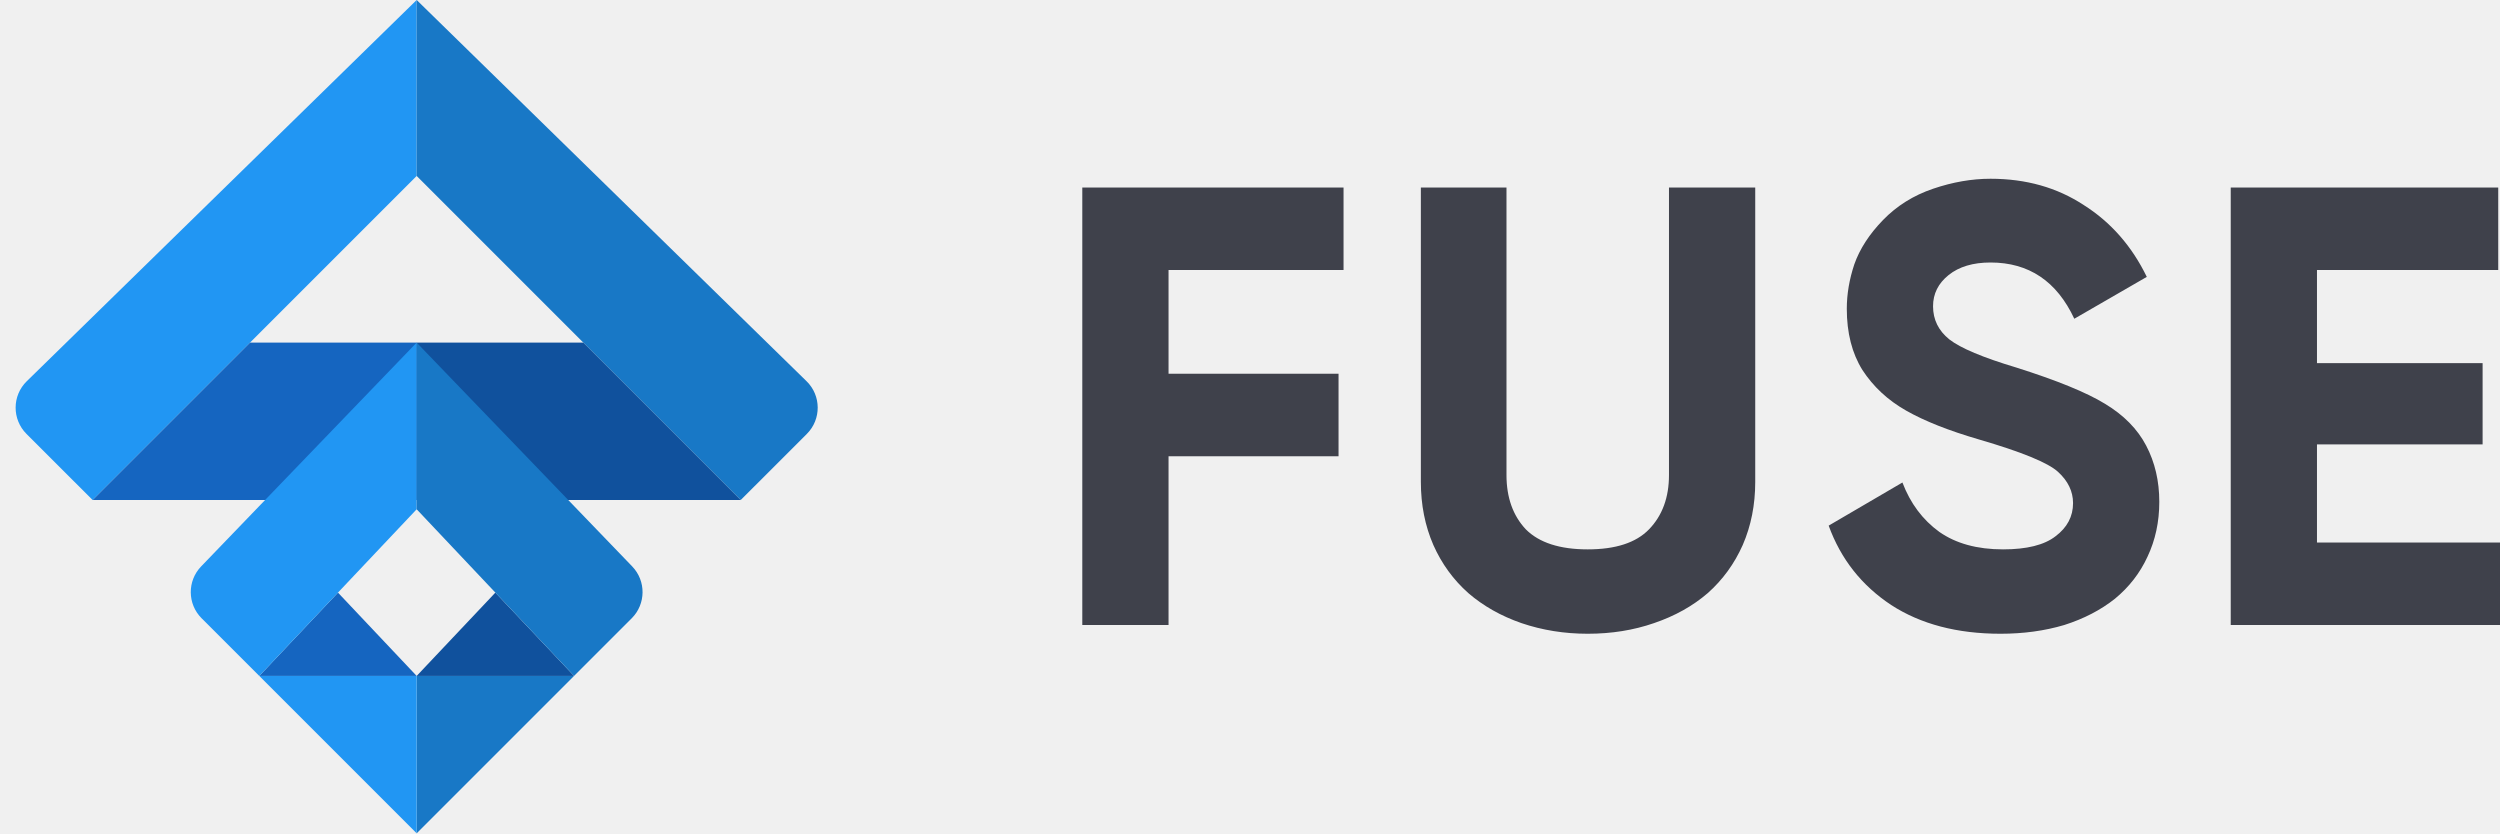
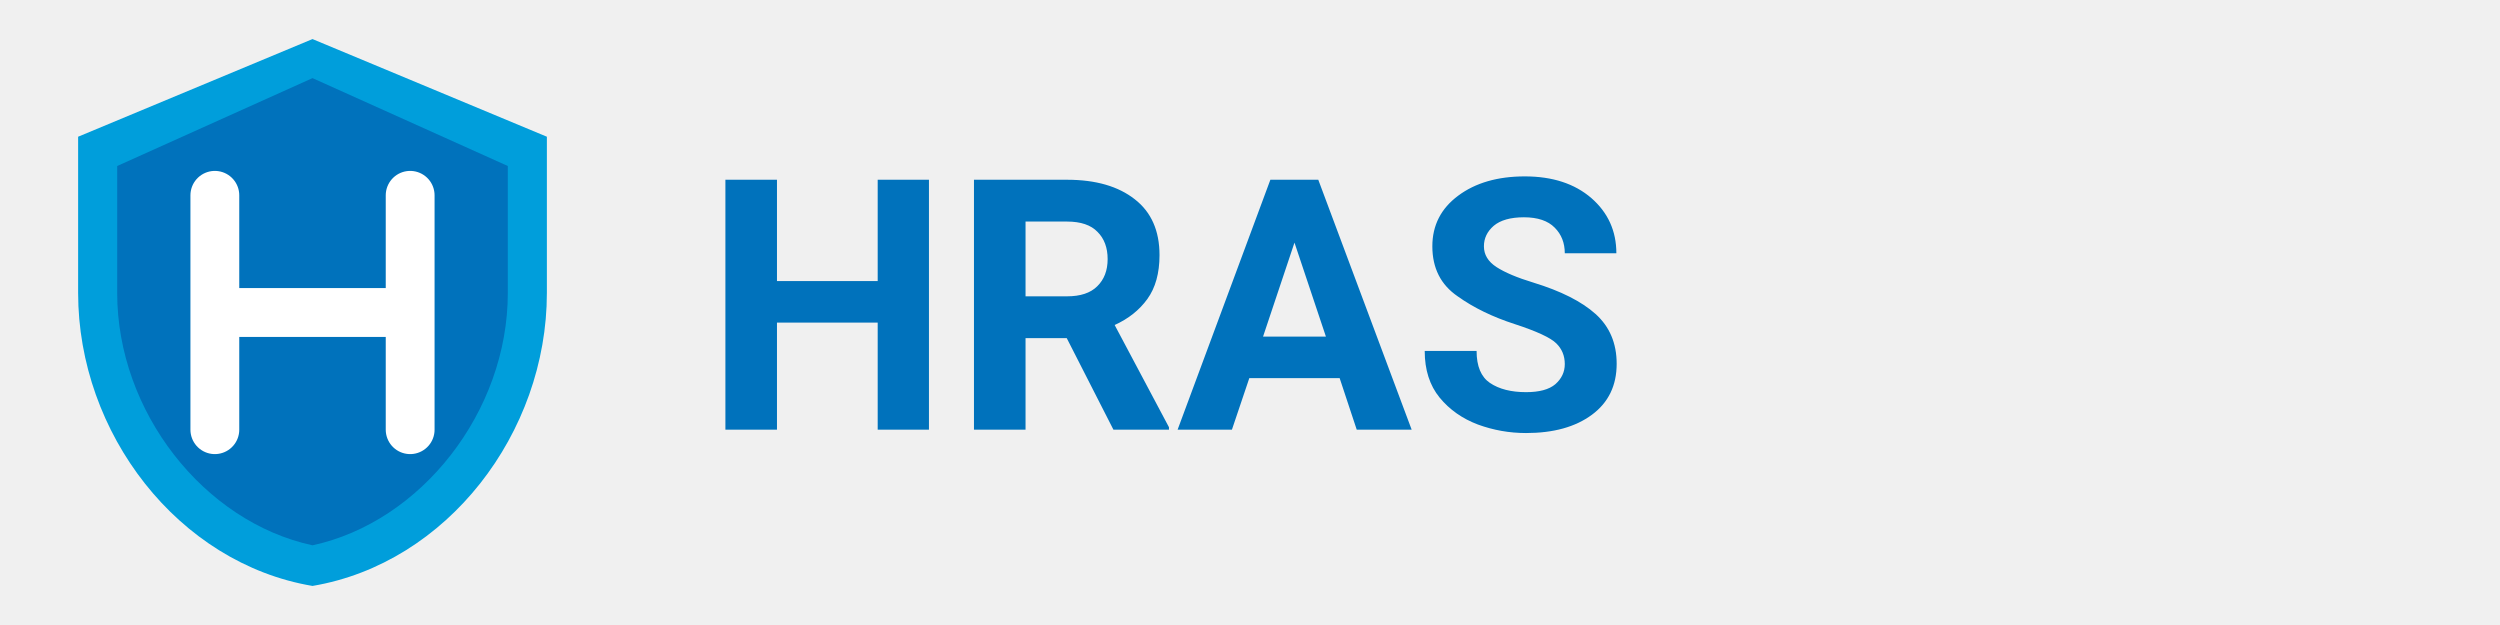
- <svg xmlns="http://www.w3.org/2000/svg" width="96" height="32" viewBox="0 0 96 32" fill="none">
-   <g clip-path="url(#clip0)">
-     <path d="M51.592 10.368H44.872V14.352H51.4V17.52H44.872V24H41.56V7.2H51.592V10.368ZM60.969 24.336C60.073 24.336 59.225 24.2 58.425 23.928C57.641 23.656 56.961 23.272 56.385 22.776C55.809 22.264 55.361 21.648 55.041 20.928C54.721 20.192 54.561 19.384 54.561 18.504V7.2H57.849V18.24C57.849 19.104 58.097 19.8 58.593 20.328C59.105 20.84 59.897 21.096 60.969 21.096C62.041 21.096 62.825 20.84 63.321 20.328C63.833 19.8 64.089 19.104 64.089 18.24V7.2H67.401V18.504C67.401 19.384 67.241 20.192 66.921 20.928C66.601 21.648 66.153 22.264 65.577 22.776C65.001 23.272 64.313 23.656 63.513 23.928C62.729 24.2 61.881 24.336 60.969 24.336ZM76.821 24.336C75.157 24.336 73.757 23.968 72.621 23.232C71.485 22.48 70.685 21.464 70.221 20.184L73.053 18.528C73.357 19.328 73.829 19.96 74.469 20.424C75.109 20.872 75.925 21.096 76.917 21.096C77.829 21.096 78.501 20.928 78.933 20.592C79.381 20.256 79.605 19.832 79.605 19.32C79.605 18.872 79.413 18.472 79.029 18.12C78.645 17.768 77.629 17.352 75.981 16.872C74.829 16.536 73.901 16.168 73.197 15.768C72.493 15.368 71.933 14.848 71.517 14.208C71.117 13.568 70.917 12.784 70.917 11.856C70.917 11.296 71.013 10.728 71.205 10.152C71.413 9.56 71.781 8.992 72.309 8.448C72.837 7.904 73.477 7.504 74.229 7.248C74.981 6.992 75.717 6.864 76.437 6.864C77.797 6.864 78.989 7.2 80.013 7.872C81.053 8.528 81.861 9.448 82.437 10.632L79.653 12.24C78.981 10.8 77.909 10.08 76.437 10.08C75.765 10.08 75.229 10.24 74.829 10.56C74.429 10.88 74.229 11.28 74.229 11.76C74.229 12.272 74.437 12.696 74.853 13.032C75.285 13.368 76.141 13.728 77.421 14.112C78.989 14.608 80.125 15.072 80.829 15.504C81.549 15.936 82.077 16.472 82.413 17.112C82.749 17.752 82.917 18.472 82.917 19.272C82.917 20.04 82.765 20.744 82.461 21.384C82.173 22.008 81.757 22.544 81.213 22.992C80.669 23.424 80.021 23.76 79.269 24C78.517 24.224 77.701 24.336 76.821 24.336ZM88.972 20.832H96.052V24H85.66V7.2H95.932V10.368H88.972V13.944H95.332V17.064H88.972V20.832Z" fill="#3F414B" />
-     <path d="M16 6.756V0L1.028 14.639C0.462 15.192 0.457 16.102 1.017 16.662L3.556 19.2" fill="#2196F3" />
-     <path d="M16 6.756V0L30.972 14.639C31.538 15.192 31.543 16.102 30.983 16.662L28.444 19.2" fill="#1878C6" />
-     <path d="M3.556 19.2L9.6 13.156H16V19.2" fill="#1565C0" />
-     <path d="M28.444 19.2L22.4 13.156H16V19.2" fill="#10519D" />
-     <path d="M16 25.956H9.956L12.978 22.756L16 25.956Z" fill="#1565C0" />
-     <path d="M16 32L22.044 25.956L16 25.956V32Z" fill="#1878C6" />
-     <path d="M16 32L9.956 25.956H16V32Z" fill="#2196F3" />
-     <path d="M16 25.956H22.044L19.022 22.756L16 25.956Z" fill="#10519D" />
-     <path d="M7.724 21.75C7.186 22.308 7.194 23.194 7.742 23.742L9.956 25.956L16 19.556V13.156" fill="#2196F3" />
-     <path d="M24.276 21.75C24.814 22.308 24.806 23.194 24.258 23.742L22.044 25.956L16 19.556V13.156" fill="#1878C6" />
+ <svg xmlns="http://www.w3.org/2000/svg" width="128" height="32" viewBox="0 0 128 32" fill="none">
+   <g transform="translate(0, 0)">
+     <path d="M16 2L4 7V15C4 22.18 9.12 28.84 16 30C22.88 28.84 28 22.18 28 15V7L16 2Z" fill="#009EDB" />
+     <path d="M16 4L6 8.5V15C6 21.08 10.44 26.72 16 27.92C21.56 26.72 26 21.08 26 15V8.5L16 4Z" fill="#0072BC" />
+     <path d="M11 10V22M21 10V22M11 16H21" stroke="white" stroke-width="2.5" stroke-linecap="round" stroke-linejoin="round" />
  </g>
-   <defs>
-     <clipPath id="clip0">
-       <rect width="96" height="32" fill="white" />
-     </clipPath>
-   </defs>
+   <text x="36" y="22" font-family="system-ui, -apple-system, 'Segoe UI', Roboto, sans-serif" font-size="18" font-weight="700" fill="#0072BC">HRAS</text>
</svg>
